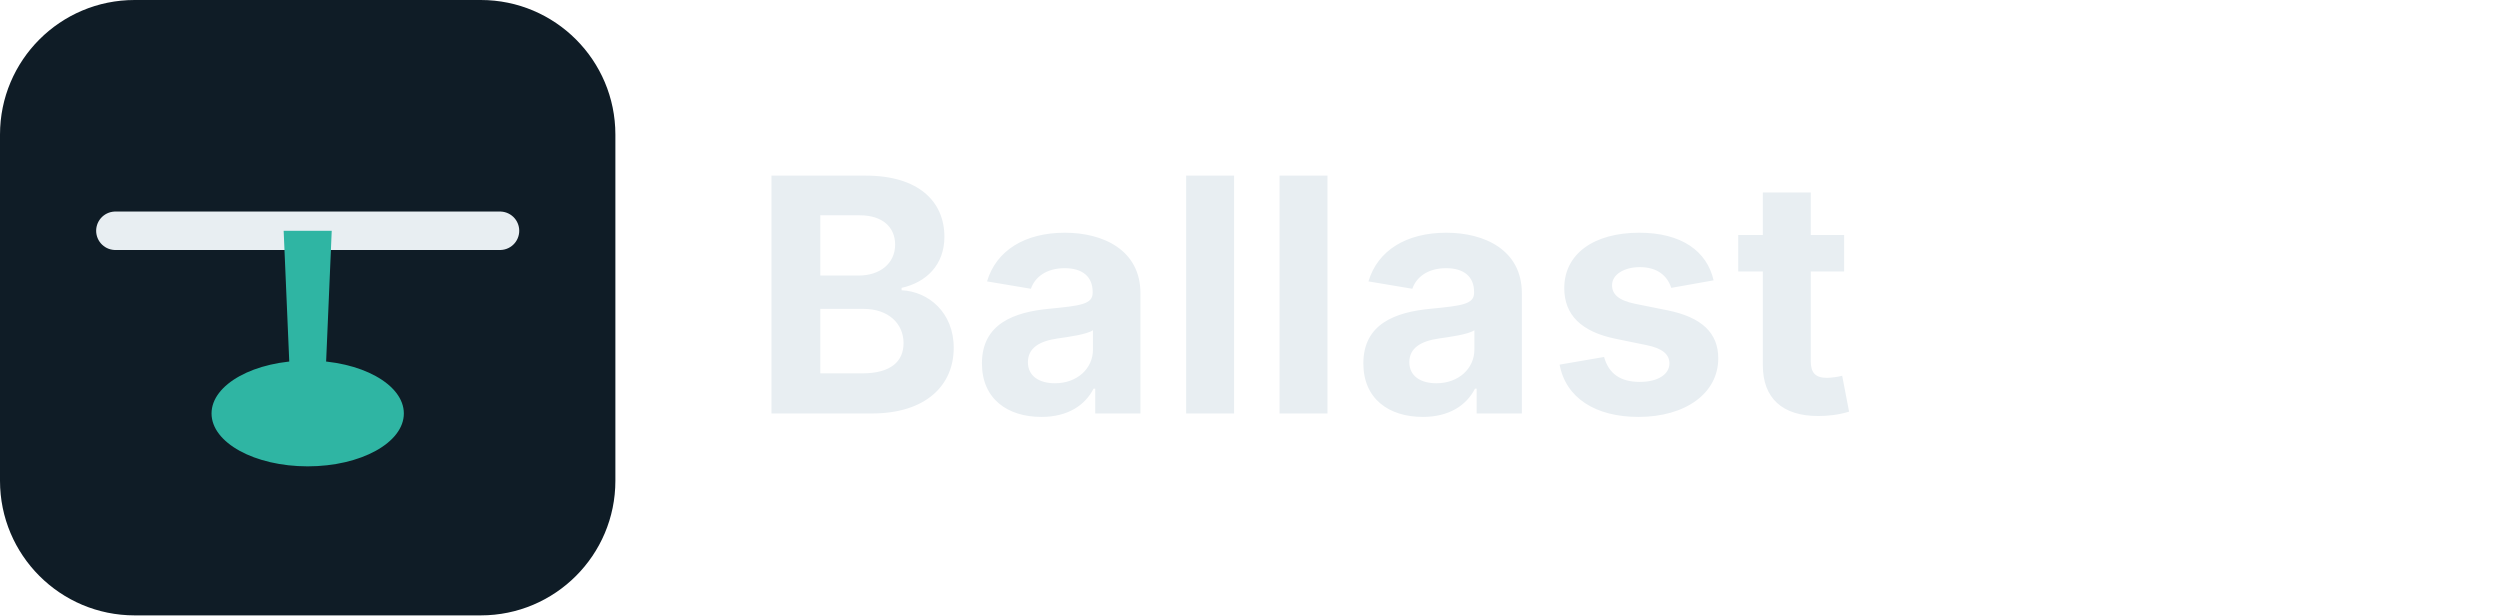
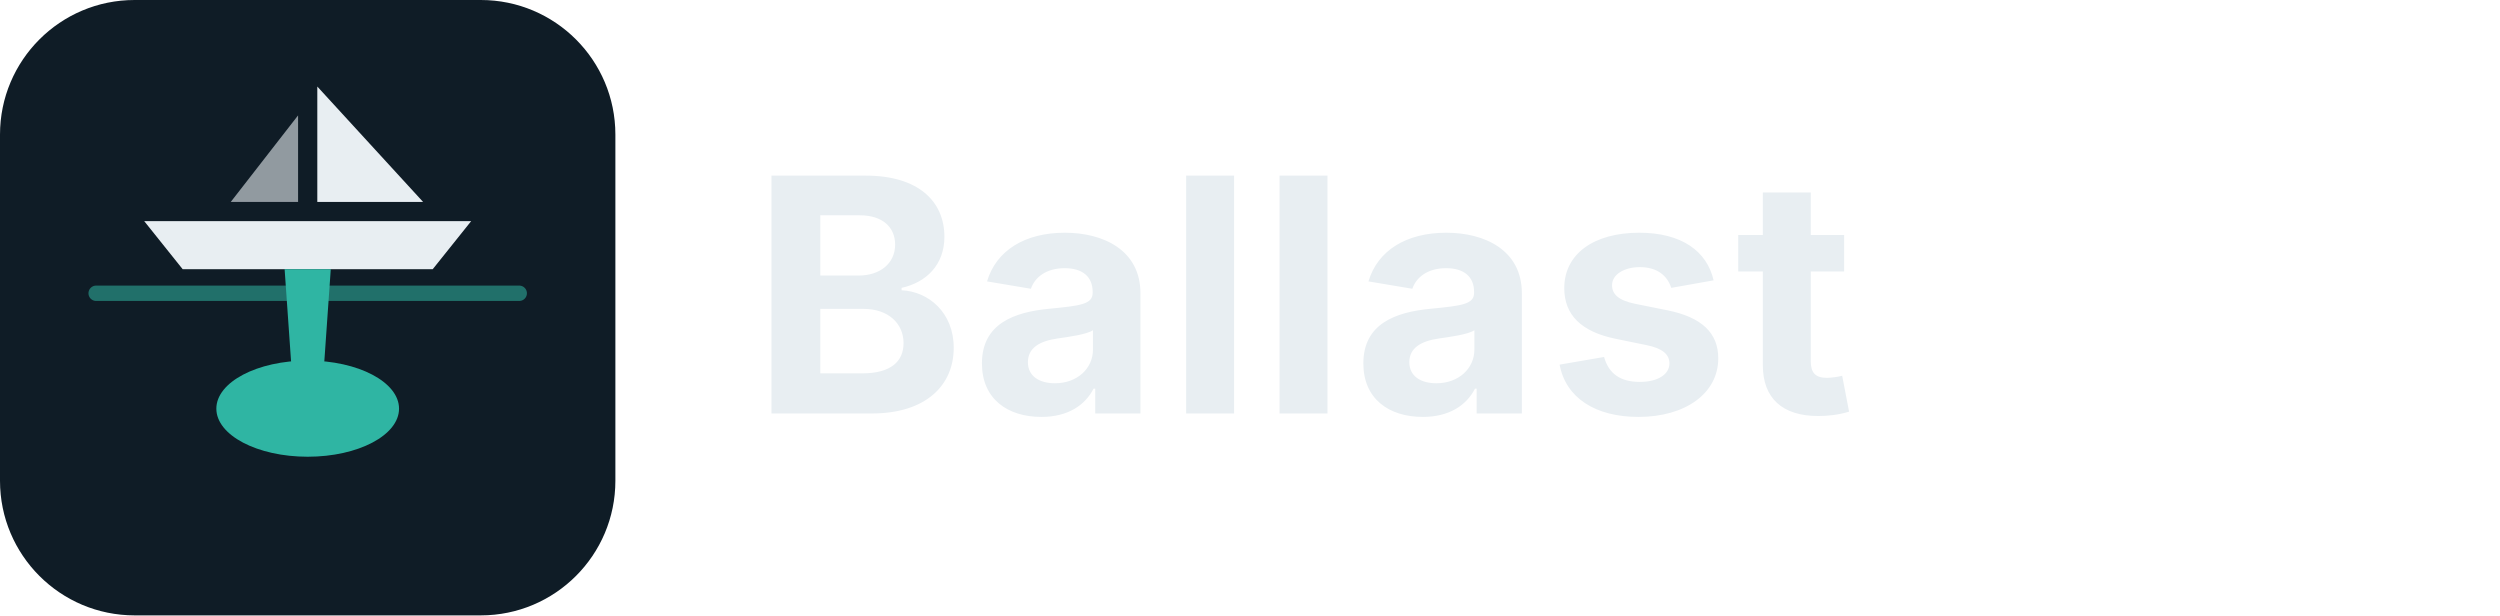
<svg xmlns="http://www.w3.org/2000/svg" viewBox="0 0 260 64" role="img" aria-label="Ballast">
  <rect width="64" height="64" rx="14" fill="#0f1c26" />
-   <path d="M12 24h40" stroke="#e8eef2" stroke-width="4" stroke-linecap="round" />
-   <path d="M29.5 24h5l-0.6 14h-3.8z" fill="#2fb5a3" />
-   <ellipse cx="32" cy="43" rx="10" ry="5.5" fill="#2fb5a3" />
+   <path d="M33 9v12h11z" fill="#e8eef2" />
+   <path d="M31 12v9h-7z" fill="#e8eef2" opacity="0.6" />
+   <path d="M15 23h34l-4 5H19z" fill="#e8eef2" />
+   <path d="M10 30.5h44" stroke="#2fb5a3" stroke-width="1.6" stroke-linecap="round" opacity="0.55" />
+   <path d="M29.6 28h4.8l-0.7 10h-3.4z" fill="#2fb5a3" />
+   <ellipse cx="32" cy="42.5" rx="9.5" ry="5" fill="#2fb5a3" />
  <text x="78" y="43" font-family="system-ui,-apple-system,'Segoe UI',sans-serif" font-size="34" font-weight="700" fill="#e8eef2" letter-spacing="0.5">Ballast</text>
</svg>
